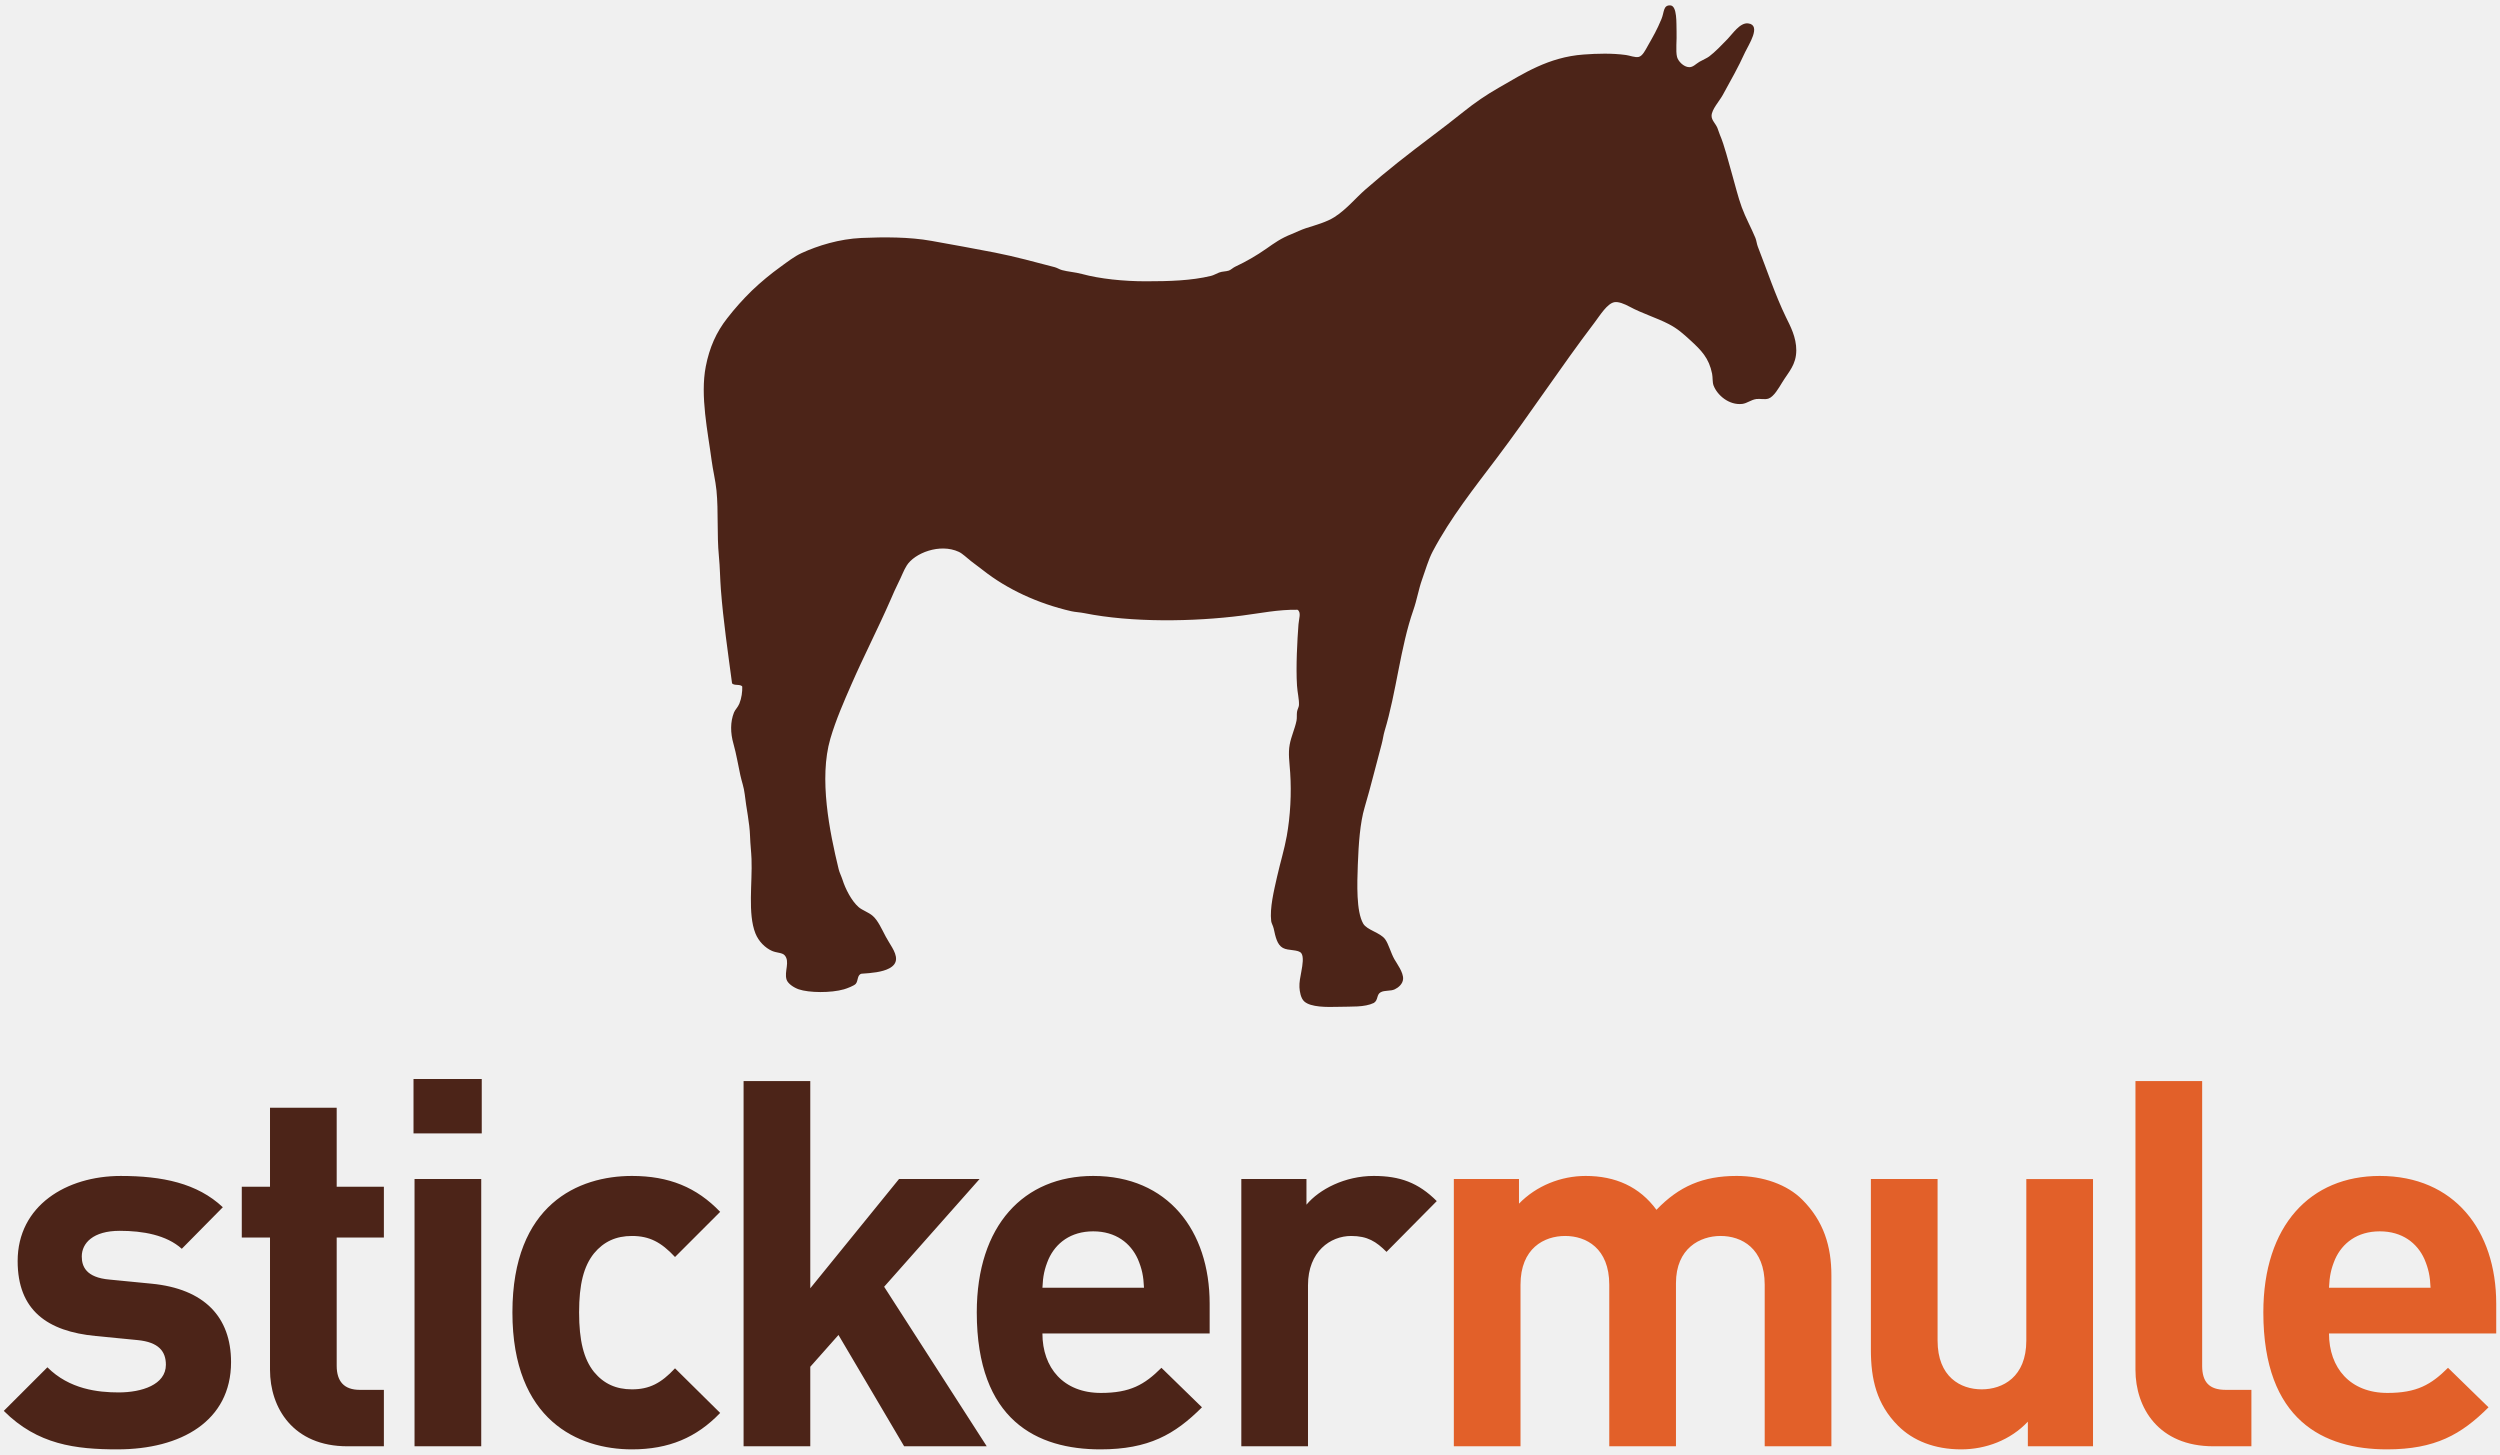
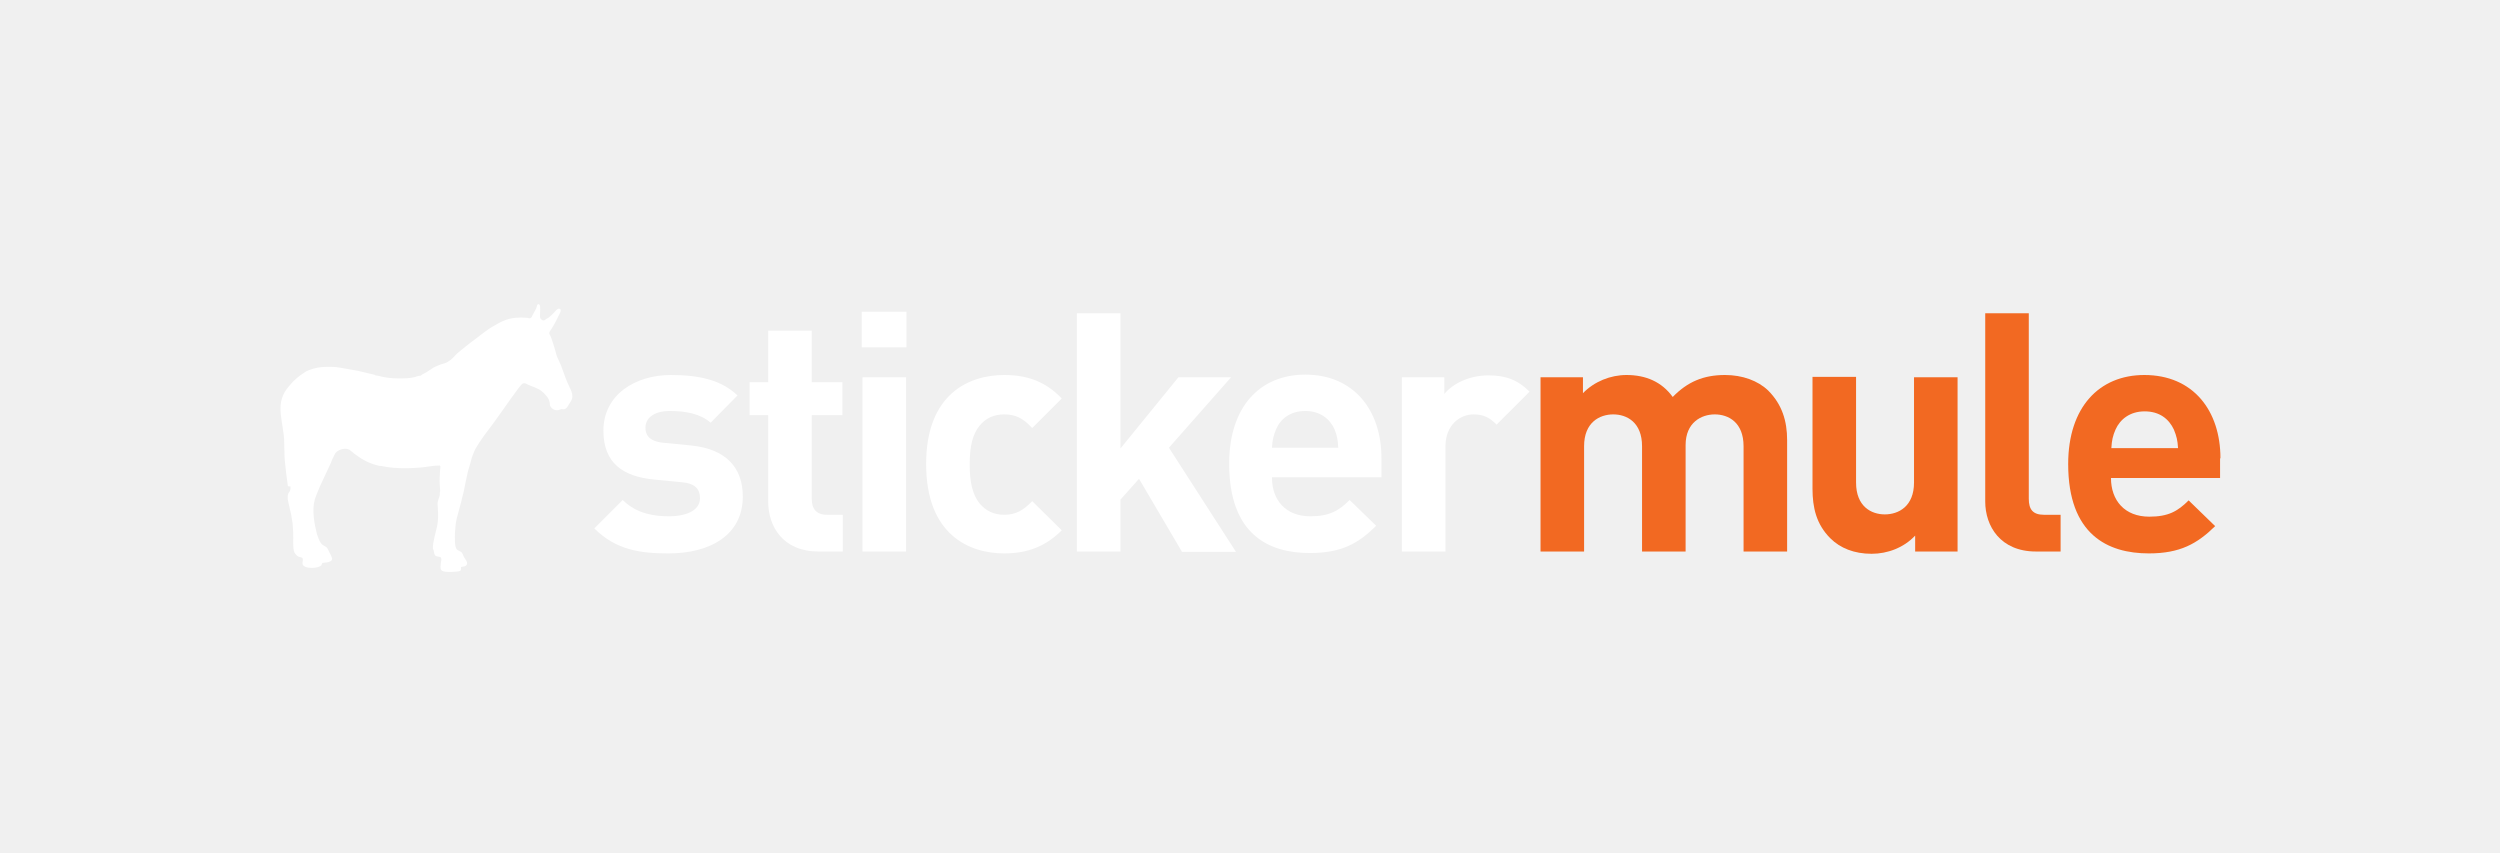
- <svg xmlns="http://www.w3.org/2000/svg" width="2500" height="1455" viewBox="0 0 256 149" preserveAspectRatio="xMidYMid">
-   <path d="M12.044 148.423c-4.308 0-8.197-.474-11.664-3.94l4.467-4.465c2.258 2.259 5.2 2.574 7.3 2.574 2.365 0 4.834-.788 4.834-2.836 0-1.366-.735-2.311-2.889-2.523l-4.308-.42c-4.937-.473-7.984-2.626-7.984-7.669 0-5.674 4.991-8.72 10.558-8.72 4.255 0 7.828.735 10.454 3.203l-4.202 4.256c-1.576-1.418-3.993-1.84-6.357-1.84-2.731 0-3.886 1.262-3.886 2.627 0 1 .419 2.155 2.836 2.365l4.307.421c5.411.524 8.144 3.414 8.144 8.036 0 6.042-5.148 8.93-11.61 8.93zm23.53-.315c-5.567 0-7.931-3.94-7.931-7.828v-13.553h-2.89v-5.2h2.89v-8.09h6.829v8.09h4.833v5.2h-4.833v13.134c0 1.575.735 2.468 2.364 2.468h2.469v5.779h-3.73zm6.87 0h6.83v-27.37h-6.83v27.37zm-.105-32.045h6.988v-5.567h-6.988v5.567zm22.368 32.36c-5.464 0-12.24-2.942-12.24-14.027 0-11.083 6.776-13.973 12.24-13.973 3.781 0 6.618 1.156 9.035 3.678l-4.623 4.623c-1.418-1.523-2.626-2.154-4.412-2.154-1.63 0-2.89.577-3.888 1.785-1.05 1.314-1.523 3.153-1.523 6.041 0 2.89.473 4.781 1.523 6.095.998 1.209 2.258 1.786 3.888 1.786 1.786 0 2.994-.63 4.412-2.154l4.623 4.57c-2.417 2.521-5.254 3.73-9.035 3.73zm27.875-.315l-6.724-11.4-2.888 3.257v8.143h-6.83v-37.402h6.83v21.222l9.088-11.19h8.248l-9.772 11.033 10.507 16.337h-8.459zm14.16-11.557c0 3.52 2.153 6.093 5.99 6.093 2.993 0 4.464-.84 6.198-2.573l4.15 4.045c-2.783 2.783-5.462 4.307-10.4 4.307-6.463 0-12.66-2.942-12.66-14.027 0-8.93 4.832-13.973 11.924-13.973 7.616 0 11.924 5.569 11.924 13.08v3.048h-17.125zm9.771-7.617c-.734-1.629-2.257-2.838-4.57-2.838-2.312 0-3.834 1.209-4.57 2.838-.42.998-.578 1.734-.63 2.94h10.402c-.053-1.206-.21-1.942-.632-2.94zm25.466-.736c-1.05-1.051-1.943-1.628-3.625-1.628-2.102 0-4.415 1.577-4.415 5.044v16.494h-6.828v-27.37h6.671v2.628c1.314-1.577 3.942-2.943 6.883-2.943 2.68 0 4.57.683 6.461 2.576l-5.147 5.2z" fill="#4C2418" />
-   <path d="M177.819 120.423c-3.416 0-5.884 1.051-8.195 3.468-1.734-2.364-4.203-3.468-7.248-3.468-2.523 0-5.044.998-6.83 2.837v-2.521h-6.672v27.369h6.828V131.56c0-3.73 2.417-4.991 4.571-4.991s4.518 1.26 4.518 4.99v16.548h6.83v-16.705c0-3.573 2.468-4.833 4.568-4.833 2.155 0 4.519 1.26 4.519 4.99v16.548h6.83v-17.493c0-2.995-.788-5.57-2.996-7.775-1.523-1.523-3.992-2.417-6.723-2.417zm29.68 16.864c0 3.729-2.416 4.99-4.57 4.99-2.153 0-4.517-1.261-4.517-4.99v-16.548h-6.83v17.494c0 2.992.58 5.567 2.785 7.774 1.522 1.523 3.73 2.416 6.461 2.416 2.522 0 5.043-.945 6.828-2.836v2.52h6.673V120.74h-6.83v16.548zm18.007 2.574v-29.155h-6.83v29.574c0 3.888 2.366 7.828 7.985 7.828h3.888v-5.779h-2.627c-1.732 0-2.416-.84-2.416-2.468zm30.114-6.358c0-7.511-4.307-13.08-11.925-13.08-7.092 0-11.924 5.044-11.924 13.973 0 11.085 6.2 14.027 12.661 14.027 4.937 0 7.617-1.524 10.4-4.307l-4.149-4.045c-1.734 1.733-3.205 2.573-6.199 2.573-3.835 0-5.988-2.573-5.988-6.093h17.124v-3.048zm-17.124-1.628c.052-1.207.209-1.943.629-2.941.735-1.629 2.26-2.838 4.57-2.838 2.313 0 3.835 1.209 4.571 2.838.42.998.578 1.734.63 2.94h-10.4z" fill="#E26029" />
-   <path d="M140.685 102.705c-.962.462-2.276.359-3.635.4-1.17.031-2.807.056-3.487-.546-.37-.326-.477-1.035-.5-1.448-.03-.491.095-1.095.198-1.645.124-.651.254-1.484 0-1.843-.293-.415-1.339-.24-1.893-.55-.59-.326-.754-1.113-.943-1.991-.062-.278-.225-.53-.254-.748-.164-1.346.288-3.152.597-4.535.33-1.462.757-2.831.998-4.188.367-2.047.49-4.36.35-6.477-.072-1.102-.22-1.969-.05-2.89.16-.862.52-1.58.697-2.44.055-.275.013-.6.05-.899.037-.263.188-.48.201-.696.03-.577-.154-1.275-.2-1.994-.122-1.922.025-4.631.151-6.28.041-.571.31-1.227-.101-1.493-1.997-.03-3.82.36-5.682.597-5.01.64-11.313.724-16.147-.249-.457-.092-.915-.103-1.343-.2-3.429-.788-6.581-2.262-9.02-4.186-.376-.296-.823-.619-1.245-.945-.414-.321-.857-.767-1.247-.947-1.952-.906-4.539.138-5.33 1.395-.318.502-.543 1.149-.848 1.743-.291.57-.546 1.173-.797 1.747-1.288 2.946-2.741 5.757-4.036 8.72-.748 1.708-1.583 3.612-2.144 5.53-1.187 4.072-.08 9.526.85 13.356.082.35.27.7.398 1.095.293.927.921 2.157 1.644 2.792.377.33 1.018.528 1.444.898.536.457.933 1.367 1.345 2.141.173.324.414.69.648 1.096.496.86.666 1.631-.299 2.142-.725.385-1.825.484-2.84.547-.464.118-.317.741-.598 1.047-.158.174-.842.448-1.196.55-1.337.387-3.595.361-4.636 0-.52-.184-1.113-.583-1.244-.997-.258-.815.382-1.845-.2-2.493-.254-.278-.809-.23-1.297-.446-.694-.31-1.36-.96-1.694-1.797-.796-2.007-.302-5.16-.397-7.623-.027-.719-.124-1.49-.149-2.293-.048-1.46-.392-2.894-.548-4.336-.079-.702-.31-1.301-.448-1.941-.229-1.032-.402-2.145-.698-3.191-.33-1.148-.338-2.266.05-3.238.107-.272.393-.524.547-.9.23-.563.313-1.224.298-1.742-.169-.294-.868-.063-1.047-.347-.416-3.15-.89-6.322-1.145-9.618-.084-1.1-.088-2.25-.201-3.389-.216-2.253-.035-4.545-.246-6.726-.106-1.064-.366-2.063-.5-3.092-.38-2.89-1.186-6.6-.597-9.616.376-1.936 1.072-3.503 2.193-4.933a27.418 27.418 0 0 1 2.539-2.843 27.557 27.557 0 0 1 2.943-2.44c.673-.486 1.387-1.051 2.142-1.395 1.67-.764 3.845-1.443 6.128-1.547 2.296-.099 4.896-.112 7.177.301 2.176.394 4.34.776 6.477 1.196 2.094.41 4.147.98 6.13 1.494.255.067.475.225.747.3.631.172 1.347.209 2.044.397 1.845.503 4.276.75 6.528.75 2.448 0 4.657-.067 6.678-.55.3-.07.529-.228.845-.348.32-.123.703-.098.998-.2.2-.07.416-.288.648-.398a21.194 21.194 0 0 0 3.188-1.843c.822-.577 1.496-1.07 2.59-1.496.485-.189.975-.449 1.447-.598 1.033-.327 2.151-.636 2.942-1.146 1.24-.796 2.155-1.939 3.187-2.84a93.927 93.927 0 0 1 3.29-2.74c2.288-1.825 4.615-3.493 6.775-5.233a27.303 27.303 0 0 1 3.59-2.442c2.512-1.434 5.057-3.124 8.668-3.388 1.413-.104 2.906-.147 4.338.049.394.055.935.275 1.294.199.397-.084.686-.683.946-1.145.539-.955.92-1.589 1.397-2.742.292-.713.17-1.421.896-1.395.741.028.615 1.923.648 2.642.04.87-.106 2.037.05 2.64.106.418.662 1.035 1.246 1.047.4.007.668-.324 1.046-.55.39-.227.751-.361.996-.546.592-.443 1.298-1.18 1.893-1.795.494-.507 1.266-1.696 2.097-1.593 1.415.17.01 2.257-.303 2.938-.74 1.633-1.454 2.85-2.289 4.386-.347.635-1.146 1.489-1.15 2.145 0 .46.398.768.6 1.245.097.227.152.471.251.695.486 1.13.856 2.714 1.246 4.037.326 1.115.594 2.291.996 3.39.393 1.073.96 2.082 1.396 3.137.113.277.136.616.25.899.911 2.327 1.79 4.982 2.884 7.227.448.909 1.056 2.043 1.052 3.389-.01 1.482-.78 2.19-1.449 3.287-.349.58-.865 1.463-1.393 1.645-.392.134-.847-.007-1.244.048-.56.078-.95.44-1.447.5-1.356.156-2.57-.9-2.942-1.894-.123-.336-.068-.794-.146-1.196-.324-1.617-1.107-2.399-2.241-3.439-.725-.66-1.28-1.169-2.195-1.645-1.272-.66-2.69-1.068-4.036-1.794-.497-.266-1.121-.531-1.547-.447-.721.142-1.44 1.31-1.99 2.044-3.52 4.635-6.627 9.398-10.07 13.954-2.273 3.01-4.704 6.068-6.528 9.516-.457.866-.73 1.878-1.096 2.89-.354.989-.525 2.086-.897 3.14-1.324 3.79-1.736 8.401-2.936 12.358-.128.415-.176.893-.302 1.344-.552 2.02-1.106 4.335-1.743 6.479-.476 1.598-.62 3.755-.7 5.881-.073 1.969-.168 4.775.55 6.026.378.666 1.73.908 2.244 1.598.352.477.59 1.414.945 2.043.245.435.95 1.364.897 2.041-.04.508-.471.865-.849 1.048-.418.206-1.038.08-1.442.3-.45.245-.236.794-.701 1.095" fill="#4C2418" />
+ <svg xmlns="http://www.w3.org/2000/svg" width="660" height="225" viewBox="0 0 660 225" fill="none">
+   <path d="M176.5 146.1C169.3 146.1 162.7 145.3 156.9 139.5L164.4 132C168.2 135.8 173.1 136.3 176.7 136.3C180.7 136.3 184.8 135 184.8 131.5C184.8 129.2 183.6 127.6 179.9 127.3L172.7 126.6C164.4 125.8 159.3 122.2 159.3 113.7C159.3 104.2 167.7 99 177.1 99C184.3 99 190.3 100.2 194.7 104.4L187.6 111.6C184.9 109.2 180.9 108.5 176.9 108.5C172.3 108.5 170.4 110.6 170.4 112.9C170.4 114.6 171.1 116.5 175.2 116.9L182.4 117.6C191.5 118.5 196.1 123.3 196.1 131.1C196.1 141.3 187.4 146.1 176.5 146.1Z" fill="white" />
+   <path d="M216.1 145.6C206.7 145.6 202.8 139 202.8 132.4V109.6H197.9V100.9H202.8V87.3H214.3V100.9H222.4V109.6H214.3V131.7C214.3 134.3 215.5 135.9 218.3 135.9H222.5V145.6H216.1Z" fill="white" />
+   <path d="M227.5 91.7V82.3H239.3V91.7H227.5ZM227.7 145.6V99.6H239.2V145.6H227.7Z" fill="white" />
+   <path d="M265.1 146.1C255.9 146.1 244.5 141.2 244.5 122.5C244.5 103.9 255.9 99 265.1 99C271.5 99 276.2 100.9 280.3 105.2L272.5 113C270.1 110.4 268.1 109.4 265.1 109.4C262.4 109.4 260.2 110.4 258.6 112.4C256.8 114.6 256 117.7 256 122.6C256 127.5 256.8 130.6 258.6 132.9C260.3 134.9 262.4 135.9 265.1 135.9C268.1 135.9 270.1 134.8 272.5 132.3L280.3 140C276.2 144.1 271.5 146.1 265.1 146.1Z" fill="white" />
+   <path d="M312 145.6L300.7 126.4L295.8 131.9V145.6H284.3V82.7H295.8V118.4L311.1 99.6H325L308.6 118.2L326.3 145.7H312V145.6Z" fill="white" />
+   <path d="M335.8 126.1C335.8 132 339.4 136.3 345.9 136.3C350.9 136.3 353.4 134.9 356.3 132L363.3 138.8C358.6 143.5 354.1 146 345.8 146C334.9 146 324.5 141.1 324.5 122.4C324.5 107.4 332.6 98.9 344.6 98.9C357.4 98.9 364.7 108.3 364.7 120.9V126H335.8V126.1ZM352.3 113.3C351.1 110.6 348.5 108.5 344.6 108.5C340.7 108.5 338.1 110.5 336.9 113.3C336.2 115 335.9 116.2 335.8 118.2H353.3C353.2 116.2 353 115 352.3 113.3Z" fill="white" />
+   <path d="M395.1 112.1C393.3 110.3 391.8 109.4 389 109.4C385.5 109.4 381.6 112.1 381.6 117.9V145.6H370.1V99.6H381.3V104C383.5 101.3 387.9 99.1 392.9 99.1C397.4 99.1 400.6 100.2 403.8 103.4L395.1 112.1Z" fill="white" />
+   <path fill-rule="evenodd" clip-rule="evenodd" d="M121.5 150.7C120.8 151 119.9 150.9 119 151C118.2 151 117.1 151 116.6 150.6C116.3 150.4 116.3 149.9 116.3 149.6C116.3 149.3 116.4 148.8 116.4 148.5C116.5 148.1 116.6 147.5 116.4 147.2C116.2 146.9 115.5 147 115.1 146.8C114.7 146.6 114.6 146 114.5 145.4C114.5 145.2 114.3 145 114.3 144.9C114.2 144 114.5 142.7 114.7 141.8C114.9 140.8 115.2 139.9 115.4 138.9C115.7 137.5 115.7 135.9 115.6 134.4C115.6 133.6 115.4 133 115.6 132.4C115.7 131.8 116 131.3 116.1 130.7C116.1 130.5 116.1 130.3 116.1 130.1C116.1 129.9 116.2 129.8 116.2 129.6C116.2 129.2 116.1 128.7 116.1 128.2C116 126.9 116.1 125 116.2 123.9C116.2 123.5 116.4 123.1 116.1 122.9C114.7 122.9 113.5 123.1 112.2 123.3C108.8 123.7 104.4 123.8 101.1 123.1C100.8 123 100.5 123 100.2 123C97.8 122.5 95.7 121.4 94 120.1C93.7 119.9 93.4 119.7 93.1 119.4C92.8 119.2 92.5 118.9 92.2 118.7C90.9 118.1 89.1 118.8 88.5 119.7C88.3 120 88.1 120.5 87.9 120.9C87.7 121.3 87.5 121.7 87.4 122.1C86.5 124.1 85.5 126.1 84.6 128.1C84.1 129.3 83.5 130.6 83.1 131.9C82.3 134.7 83 138.4 83.7 141.1C83.8 141.3 83.9 141.6 84 141.9C84.2 142.5 84.6 143.4 85.1 143.8C85.4 144 85.8 144.2 86.1 144.4C86.5 144.7 86.7 145.3 87 145.9C87.1 146.1 87.3 146.4 87.4 146.7C87.7 147.3 87.9 147.8 87.2 148.2C86.7 148.5 85.9 148.5 85.2 148.6C84.9 148.7 85 149.1 84.8 149.3C84.7 149.4 84.2 149.6 84 149.7C83.1 150 81.5 150 80.8 149.7C80.4 149.6 80 149.3 79.9 149C79.7 148.4 80.2 147.7 79.8 147.3C79.6 147.1 79.2 147.1 78.9 147C78.4 146.8 78 146.3 77.7 145.8C77.2 144.4 77.5 142.3 77.4 140.6C77.4 140.1 77.3 139.6 77.3 139C77.3 138 77 137 76.9 136C76.8 135.5 76.7 135.1 76.6 134.7C76.4 134 76.3 133.2 76.1 132.5C75.9 131.7 75.9 130.9 76.1 130.3C76.2 130.1 76.4 129.9 76.5 129.7C76.7 129.3 76.7 128.9 76.7 128.5C76.6 128.3 76.1 128.5 76 128.3C75.7 126.1 75.4 124 75.2 121.7C75.1 120.9 75.1 120.2 75.1 119.4C75 117.9 75.1 116.3 74.9 114.8C74.8 114.1 74.7 113.4 74.6 112.7C74.3 110.7 73.8 108.2 74.2 106.1C74.5 104.8 74.9 103.7 75.7 102.7C76.2 102 76.8 101.4 77.4 100.7C78 100.1 78.7 99.5 79.4 99C79.9 98.7 80.4 98.3 80.9 98C82 97.5 83.5 97 85.1 96.9C86.7 96.8 88.5 96.8 90 97.1C91.5 97.4 93 97.6 94.5 97.9C95.9 98.2 97.3 98.6 98.7 98.9C98.9 98.9 99 99.1 99.2 99.1C99.6 99.2 100.1 99.2 100.6 99.4C101.9 99.7 103.5 99.9 105.1 99.9C106.8 99.9 108.3 99.9 109.7 99.5C109.9 99.4 110.1 99.3 110.3 99.3C110.5 99.2 110.8 99.2 111 99.2C111.1 99.2 111.3 99 111.4 98.9C112.2 98.5 112.9 98.1 113.6 97.6C114.2 97.2 114.6 96.9 115.4 96.6C115.7 96.5 116.1 96.3 116.4 96.2C117.1 96 117.9 95.8 118.4 95.4C119.3 94.9 119.9 94.1 120.6 93.4C121.3 92.8 122.1 92.1 122.9 91.5C124.5 90.2 126.1 89.1 127.6 87.9C128.4 87.3 129.2 86.7 130.1 86.2C131.8 85.2 133.6 84.1 136.1 83.9C137.1 83.8 138.1 83.8 139.1 83.9C139.4 83.9 139.7 84.1 140 84C140.3 83.9 140.5 83.5 140.6 83.2C141 82.5 141.2 82.1 141.6 81.3C141.8 80.8 141.7 80.3 142.2 80.3C142.7 80.3 142.6 81.6 142.6 82.1C142.6 82.7 142.5 83.5 142.6 83.9C142.7 84.2 143.1 84.6 143.5 84.6C143.8 84.6 144 84.4 144.2 84.2C144.5 84 144.7 84 144.9 83.8C145.3 83.5 145.8 83 146.2 82.6C146.5 82.3 147.1 81.4 147.6 81.5C148.6 81.6 147.6 83.1 147.4 83.5C146.9 84.6 146.4 85.5 145.8 86.5C145.6 86.9 145 87.5 145 88C145 88.3 145.3 88.5 145.4 88.9C145.5 89.1 145.5 89.2 145.6 89.4C145.9 90.2 146.2 91.3 146.5 92.2C146.7 93 146.9 93.8 147.2 94.5C147.5 95.2 147.9 95.9 148.2 96.7C148.3 96.9 148.3 97.1 148.4 97.3C149 98.9 149.6 100.7 150.4 102.3C150.7 102.9 151.1 103.7 151.1 104.6C151.1 105.6 150.6 106.1 150.1 106.9C149.9 107.3 149.5 107.9 149.1 108C148.8 108.1 148.5 108 148.2 108C147.8 108.1 147.5 108.3 147.2 108.3C146.3 108.4 145.4 107.7 145.2 107C145.1 106.8 145.2 106.5 145.1 106.2C144.9 105.1 144.3 104.6 143.6 103.8C143.1 103.3 142.7 103 142.1 102.7C141.2 102.2 140.3 102 139.3 101.5C139 101.3 138.5 101.1 138.2 101.2C137.7 101.3 137.2 102.1 136.8 102.6C134.4 105.8 132.2 109.1 129.9 112.2C128.3 114.3 126.7 116.4 125.4 118.7C125.1 119.3 124.9 120 124.6 120.7C124.4 121.4 124.2 122.1 124 122.9C123.1 125.5 122.8 128.7 122 131.4C121.9 131.7 121.9 132 121.8 132.3C121.4 133.7 121 135.3 120.6 136.8C120.3 137.9 120.2 139.4 120.1 140.8C120.1 142.2 120 144.1 120.5 144.9C120.8 145.4 121.7 145.5 122 146C122.2 146.3 122.4 147 122.7 147.4C122.9 147.7 123.4 148.3 123.3 148.8C123.3 149.1 123 149.4 122.7 149.5C122.4 149.6 122 149.6 121.7 149.7C121.7 150.1 121.8 150.5 121.5 150.7Z" fill="white" />
+   <path d="M455.4 99C449.7 99 445.5 100.8 441.6 104.8C438.7 100.8 434.5 99 429.4 99C425.2 99 420.9 100.7 417.9 103.8V99.6H406.7V145.6H418.2V117.8C418.2 111.5 422.3 109.4 425.9 109.4C429.5 109.4 433.5 111.5 433.5 117.8V145.6H445V117.5C445 111.5 449.2 109.4 452.7 109.4C456.3 109.4 460.3 111.5 460.3 117.8V145.6H471.8V116.2C471.8 111.2 470.5 106.8 466.8 103.1C464.1 100.5 460 99 455.4 99Z" fill="#F26922" />
+   <path d="M505.3 127.4C505.3 133.7 501.2 135.8 497.6 135.8C494 135.8 490 133.7 490 127.4V99.5H478.5V129C478.5 134 479.5 138.4 483.2 142.1C485.8 144.7 489.5 146.2 494.1 146.2C498.3 146.2 502.6 144.6 505.6 141.4V145.6H516.8V99.6H505.3V127.4Z" fill="#F26922" />
+   <path d="M535.6 131.7V82.7H524.1V132.4C524.1 138.9 528.1 145.6 537.5 145.6H544V135.9H539.6C536.7 135.9 535.6 134.5 535.6 131.7Z" fill="#F26922" />
+   <path d="M586.2 121C586.2 108.4 579 99 566.1 99C554.2 99 546 107.5 546 122.5C546 141.1 556.4 146.1 567.3 146.1C575.6 146.1 580.1 143.5 584.8 138.9L577.8 132.1C574.9 135 572.4 136.4 567.4 136.4C560.9 136.4 557.3 132.1 557.3 126.2H586.1V121H586.2ZM557.4 118.3C557.5 116.3 557.8 115 558.5 113.4C559.7 110.7 562.3 108.6 566.2 108.6C570.1 108.6 572.6 110.6 573.9 113.4C574.6 115.1 574.9 116.3 575 118.3H557.4Z" fill="#F26922" />
</svg>
